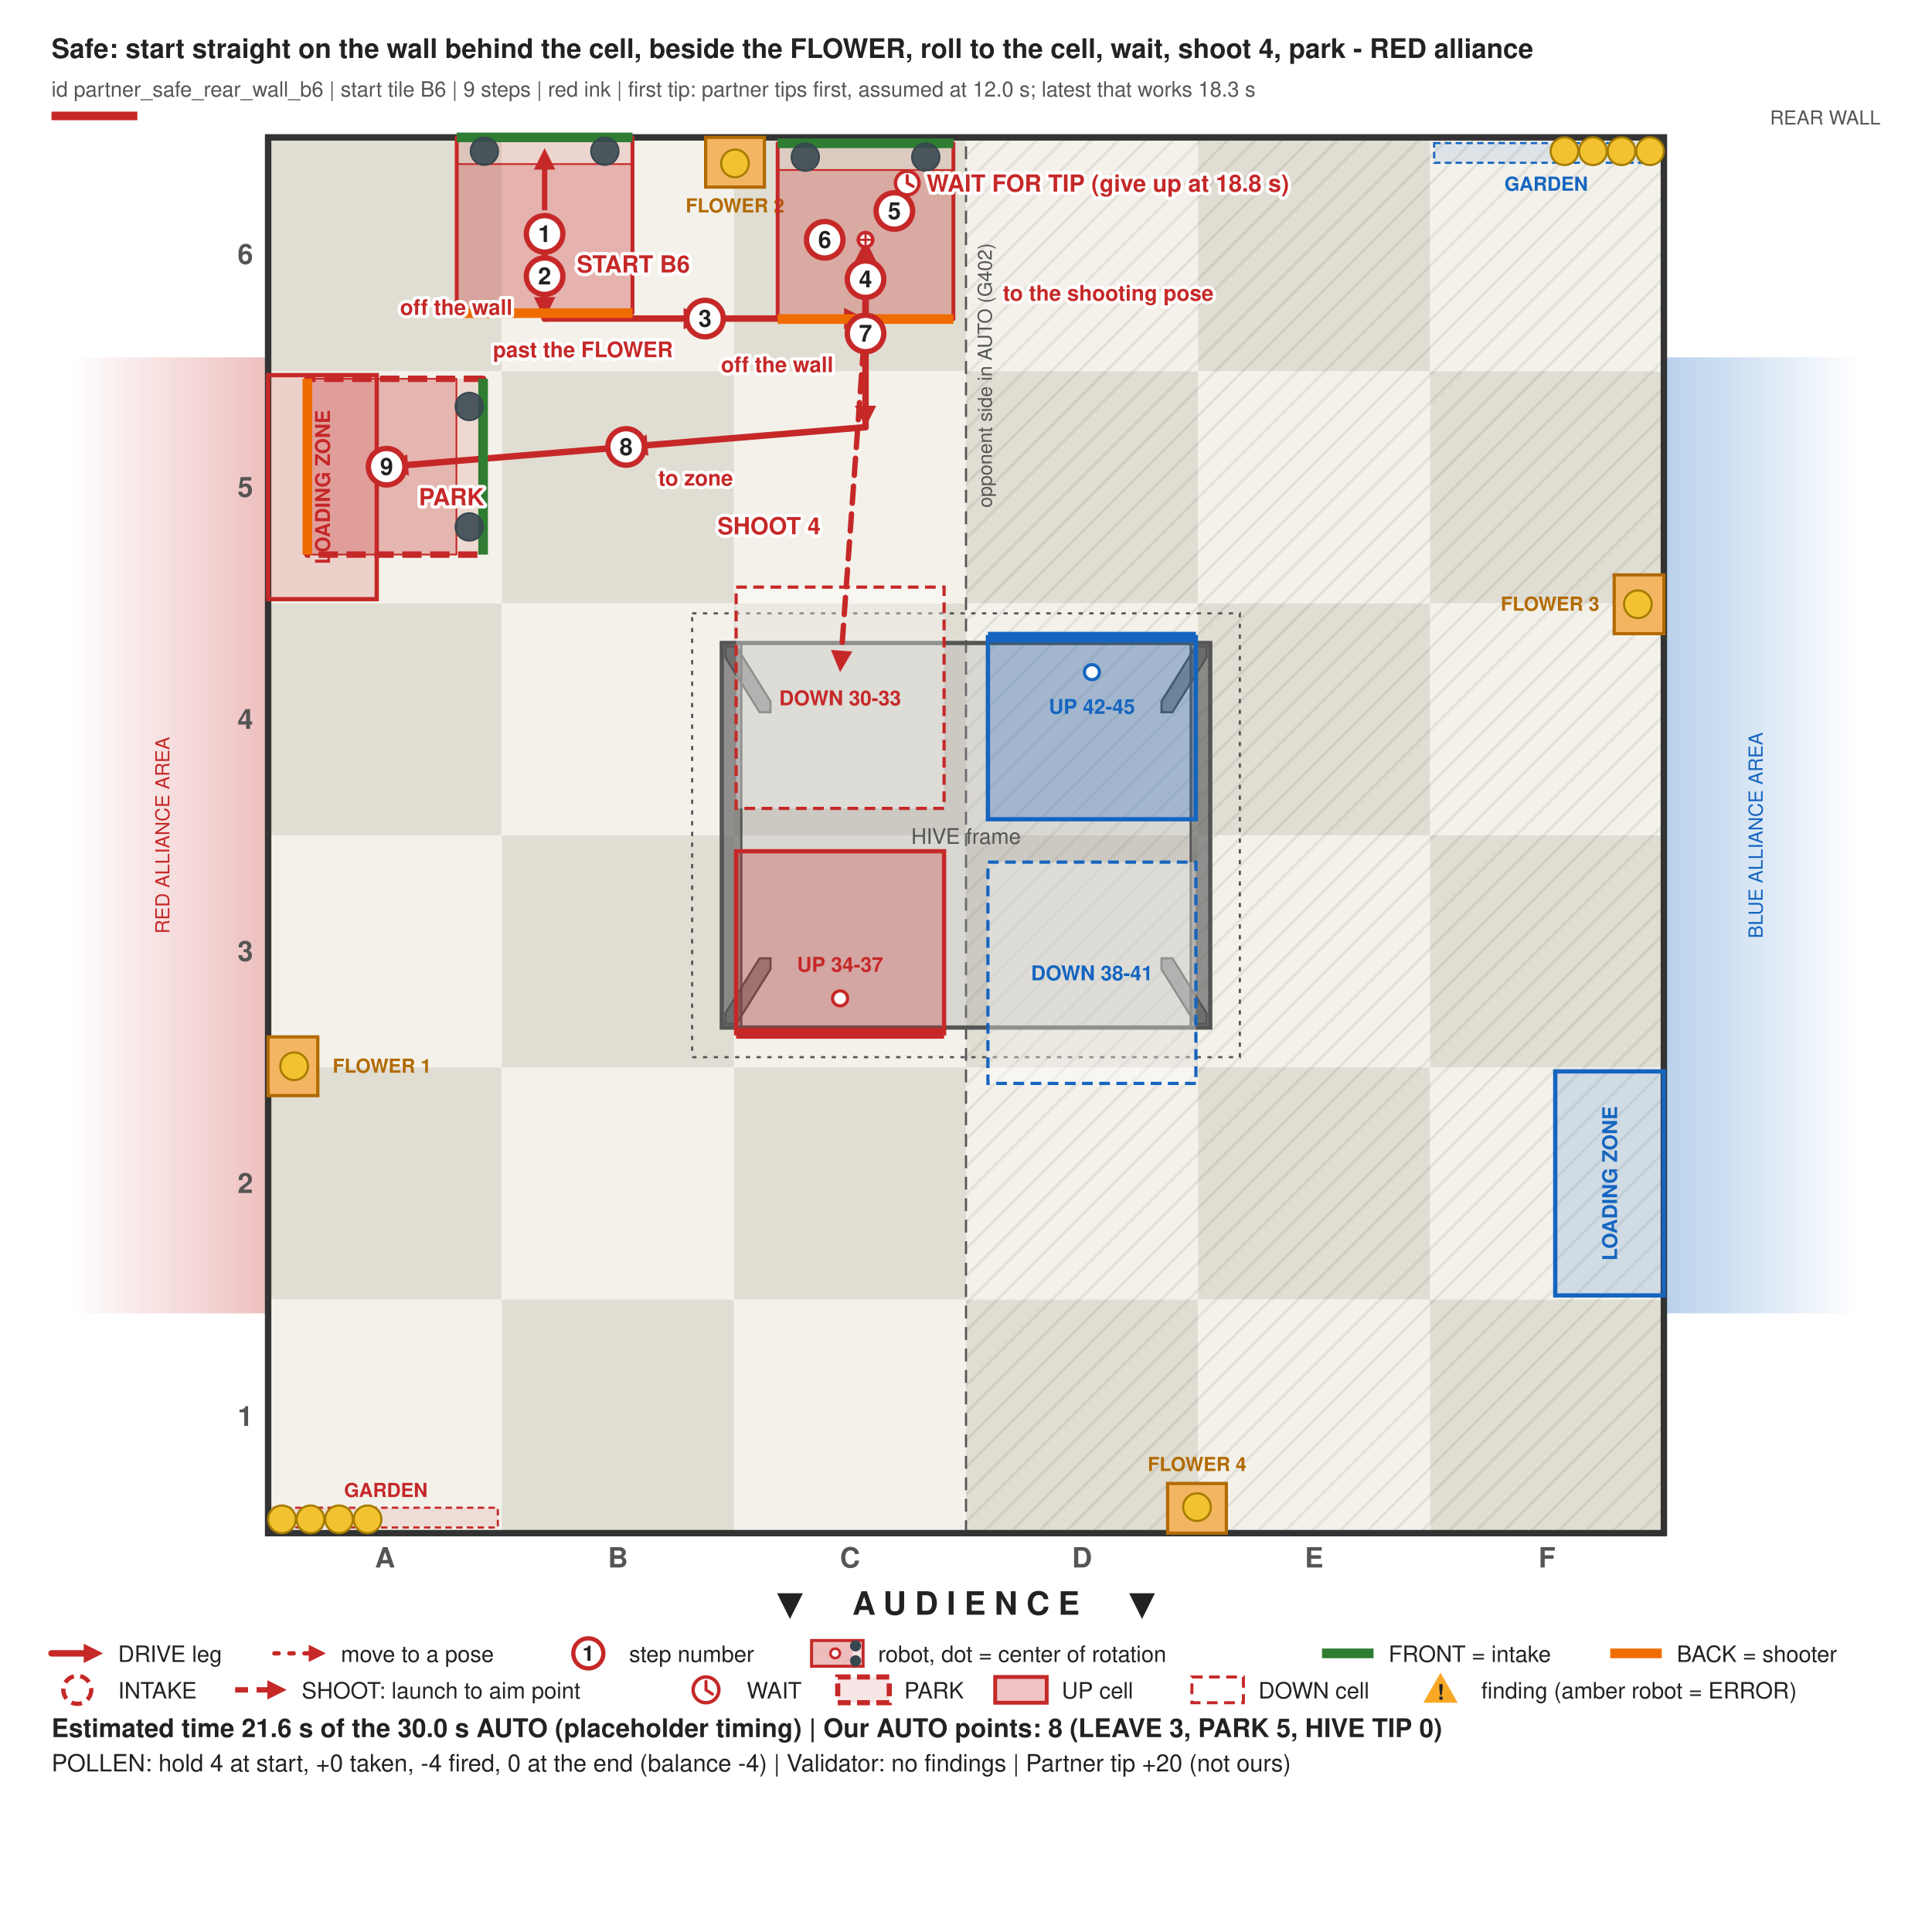
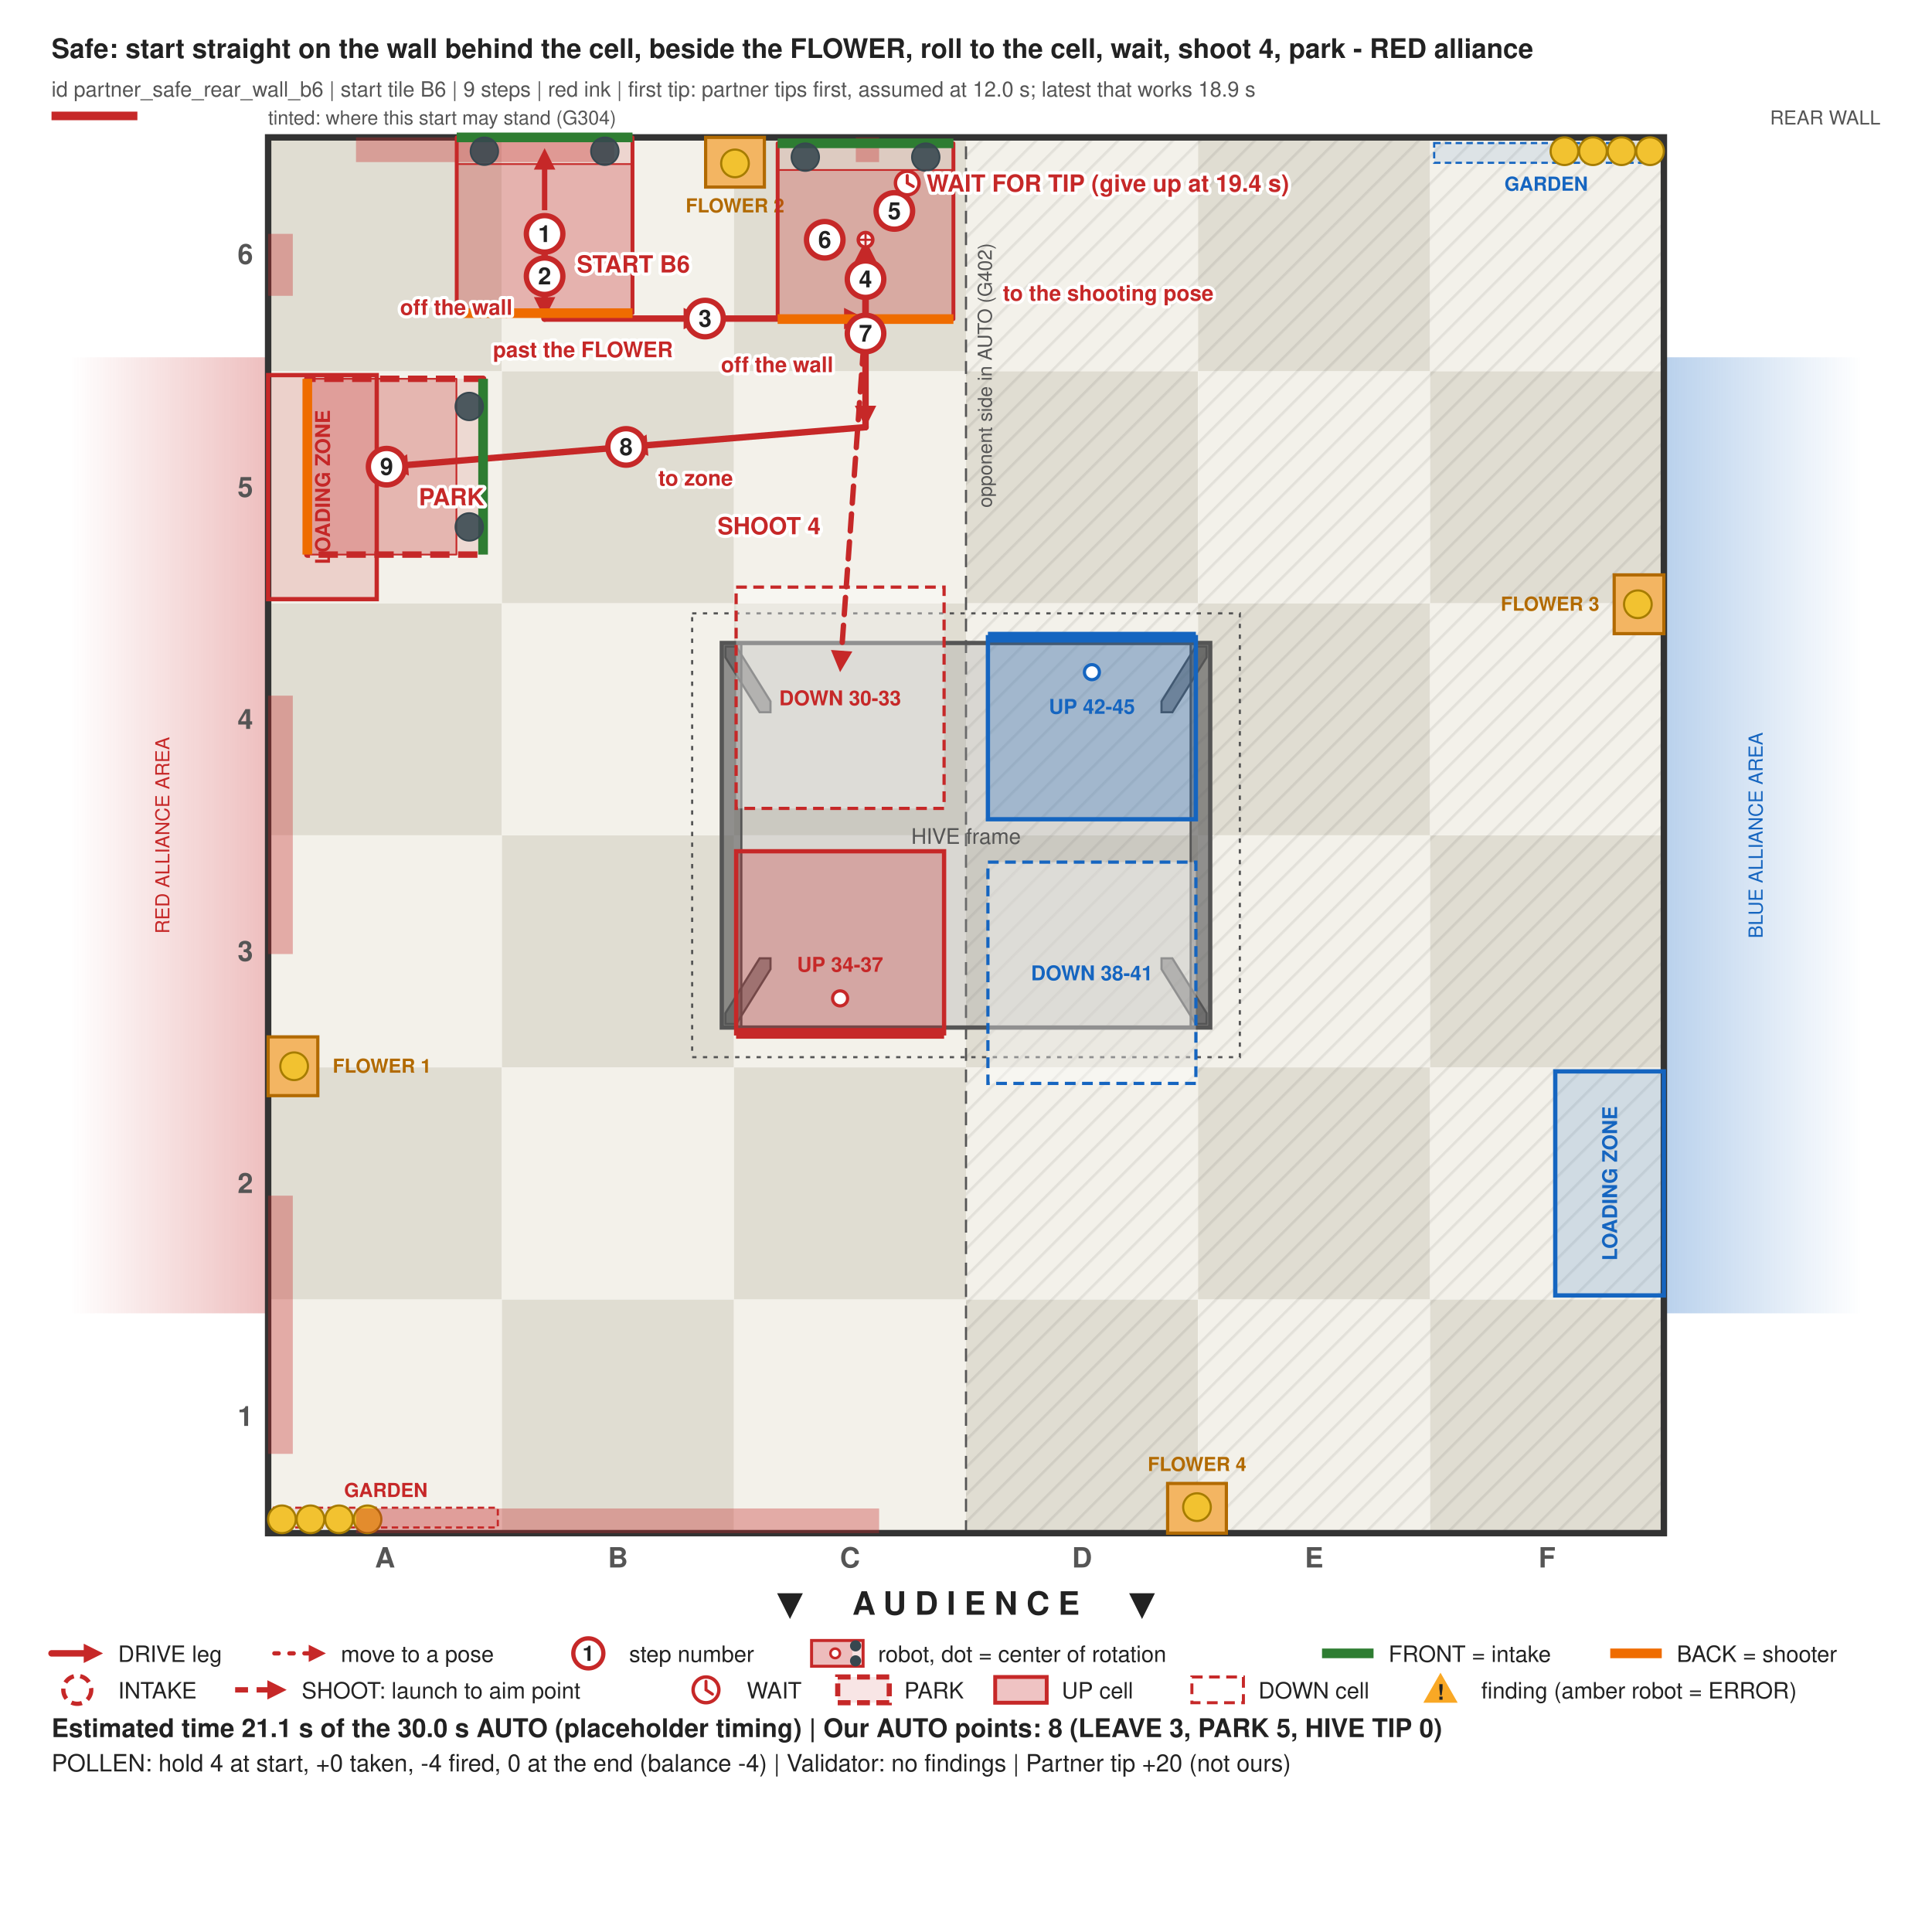
<svg xmlns="http://www.w3.org/2000/svg" viewBox="0 0 900 900" width="900" height="900" role="img" aria-labelledby="svg-title svg-desc" font-family="Helvetica, Arial, sans-serif">
  <defs>
    <linearGradient id="area-red" x1="1" y1="0" x2="0" y2="0">
      <stop offset="0" stop-color="#c62828" stop-opacity="0.30" />
      <stop offset="1" stop-color="#c62828" stop-opacity="0" />
    </linearGradient>
    <linearGradient id="area-blue" x1="0" y1="0" x2="1" y2="0">
      <stop offset="0" stop-color="#1565c0" stop-opacity="0.30" />
      <stop offset="1" stop-color="#1565c0" stop-opacity="0" />
    </linearGradient>
    <pattern id="opponent-hatch" width="9" height="9" patternUnits="userSpaceOnUse" patternTransform="rotate(45)">
      <line x1="0" y1="0" x2="0" y2="9" stroke="#000000" stroke-opacity="0.07" stroke-width="2.5" />
    </pattern>
  </defs>
  <rect id="background" x="0" y="0" width="900" height="900" fill="#ffffff" />
  <text id="title" x="24" y="27" font-size="12.57" font-weight="bold" fill="#222222">Safe: start straight on the wall behind the cell, beside the FLOWER, roll to the cell, wait, shoot 4, park - RED alliance</text>
-   <text id="subtitle" x="24" y="45" font-size="9.8" fill="#555555">id partner_safe_rear_wall_b6  |  start tile B6  |  9 steps  |  red ink  |  first tip: partner tips first, assumed at 12.0 s; latest that works 18.3 s</text>
+   <text id="subtitle" x="24" y="45" font-size="9.8" fill="#555555">id partner_safe_rear_wall_b6  |  start tile B6  |  9 steps  |  red ink  |  first tip: partner tips first, assumed at 12.0 s; latest that works 18.9 s</text>
  <rect x="24" y="52" width="40" height="4" fill="#c62828" />
  <g id="field">
    <rect class="alliance-area" data-alliance="RED" x="32.9" y="166.43" width="92" height="445.37" fill="url(#area-red)" />
    <rect class="alliance-area" data-alliance="BLUE" x="775.1" y="166.43" width="92" height="445.37" fill="url(#area-blue)" />
    <text x="78.9" y="389.12" font-size="9" fill="#c62828" text-anchor="middle" transform="rotate(-90 78.9 389.12)">RED ALLIANCE AREA</text>
    <text x="821.1" y="389.12" font-size="9" fill="#1565c0" text-anchor="middle" transform="rotate(-90 821.1 389.12)">BLUE ALLIANCE AREA</text>
    <rect class="tile" data-tile="A1" x="124.9" y="605.3" width="108.9" height="108.9" fill="#f3f1ea" />
    <rect class="tile" data-tile="A2" x="124.9" y="497.2" width="108.9" height="108.1" fill="#e0ddd2" />
    <rect class="tile" data-tile="A3" x="124.9" y="389.1" width="108.9" height="108.1" fill="#f3f1ea" />
    <rect class="tile" data-tile="A4" x="124.9" y="281" width="108.9" height="108.1" fill="#e0ddd2" />
    <rect class="tile" data-tile="A5" x="124.9" y="172.9" width="108.9" height="108.1" fill="#f3f1ea" />
    <rect class="tile" data-tile="A6" x="124.9" y="64" width="108.9" height="108.9" fill="#e0ddd2" />
    <rect class="tile" data-tile="B1" x="233.8" y="605.3" width="108.1" height="108.9" fill="#e0ddd2" />
    <rect class="tile" data-tile="B2" x="233.8" y="497.2" width="108.1" height="108.1" fill="#f3f1ea" />
    <rect class="tile" data-tile="B3" x="233.8" y="389.1" width="108.1" height="108.1" fill="#e0ddd2" />
    <rect class="tile" data-tile="B4" x="233.8" y="281" width="108.1" height="108.1" fill="#f3f1ea" />
    <rect class="tile" data-tile="B5" x="233.8" y="172.9" width="108.1" height="108.1" fill="#e0ddd2" />
    <rect class="tile" data-tile="B6" x="233.8" y="64" width="108.1" height="108.9" fill="#f3f1ea" />
    <rect class="tile" data-tile="C1" x="341.9" y="605.3" width="108.1" height="108.9" fill="#f3f1ea" />
    <rect class="tile" data-tile="C2" x="341.9" y="497.2" width="108.1" height="108.1" fill="#e0ddd2" />
    <rect class="tile" data-tile="C3" x="341.9" y="389.1" width="108.1" height="108.1" fill="#f3f1ea" />
    <rect class="tile" data-tile="C4" x="341.9" y="281" width="108.1" height="108.1" fill="#e0ddd2" />
    <rect class="tile" data-tile="C5" x="341.9" y="172.9" width="108.1" height="108.1" fill="#f3f1ea" />
    <rect class="tile" data-tile="C6" x="341.9" y="64" width="108.1" height="108.9" fill="#e0ddd2" />
    <rect class="tile" data-tile="D1" x="450" y="605.3" width="108.1" height="108.9" fill="#e0ddd2" />
    <rect class="tile" data-tile="D2" x="450" y="497.2" width="108.1" height="108.1" fill="#f3f1ea" />
    <rect class="tile" data-tile="D3" x="450" y="389.1" width="108.1" height="108.1" fill="#e0ddd2" />
    <rect class="tile" data-tile="D4" x="450" y="281" width="108.1" height="108.1" fill="#f3f1ea" />
    <rect class="tile" data-tile="D5" x="450" y="172.9" width="108.1" height="108.1" fill="#e0ddd2" />
    <rect class="tile" data-tile="D6" x="450" y="64" width="108.1" height="108.9" fill="#f3f1ea" />
    <rect class="tile" data-tile="E1" x="558.1" y="605.3" width="108.1" height="108.9" fill="#f3f1ea" />
    <rect class="tile" data-tile="E2" x="558.1" y="497.2" width="108.1" height="108.1" fill="#e0ddd2" />
    <rect class="tile" data-tile="E3" x="558.1" y="389.1" width="108.1" height="108.1" fill="#f3f1ea" />
    <rect class="tile" data-tile="E4" x="558.1" y="281" width="108.1" height="108.1" fill="#e0ddd2" />
    <rect class="tile" data-tile="E5" x="558.1" y="172.9" width="108.1" height="108.1" fill="#f3f1ea" />
    <rect class="tile" data-tile="E6" x="558.1" y="64" width="108.1" height="108.9" fill="#e0ddd2" />
    <rect class="tile" data-tile="F1" x="666.2" y="605.3" width="108.9" height="108.9" fill="#e0ddd2" />
    <rect class="tile" data-tile="F2" x="666.2" y="497.2" width="108.9" height="108.1" fill="#f3f1ea" />
    <rect class="tile" data-tile="F3" x="666.2" y="389.1" width="108.9" height="108.1" fill="#e0ddd2" />
    <rect class="tile" data-tile="F4" x="666.2" y="281" width="108.9" height="108.1" fill="#f3f1ea" />
    <rect class="tile" data-tile="F5" x="666.2" y="172.9" width="108.9" height="108.1" fill="#e0ddd2" />
    <rect class="tile" data-tile="F6" x="666.2" y="64" width="108.9" height="108.9" fill="#f3f1ea" />
    <rect id="opponent-side" x="450" y="64" width="325.1" height="650.2" fill="url(#opponent-hatch)" />
    <line id="side-line" x1="450" y1="714.2" x2="450" y2="64" stroke="#555555" stroke-width="1" stroke-dasharray="6 4" />
    <text id="opponent-label" x="462" y="174.86" font-size="9" fill="#555555" text-anchor="middle" transform="rotate(-90 462 174.86)">opponent side in AUTO (G402)</text>
    <text class="tile-label" x="179.35" y="730.2" font-size="13" font-weight="bold" text-anchor="middle" fill="#555555">A</text>
    <text class="tile-label" x="287.85" y="730.2" font-size="13" font-weight="bold" text-anchor="middle" fill="#555555">B</text>
    <text class="tile-label" x="395.95" y="730.2" font-size="13" font-weight="bold" text-anchor="middle" fill="#555555">C</text>
    <text class="tile-label" x="504.05" y="730.2" font-size="13" font-weight="bold" text-anchor="middle" fill="#555555">D</text>
    <text class="tile-label" x="612.15" y="730.2" font-size="13" font-weight="bold" text-anchor="middle" fill="#555555">E</text>
    <text class="tile-label" x="720.65" y="730.2" font-size="13" font-weight="bold" text-anchor="middle" fill="#555555">F</text>
    <text class="tile-label" x="117.9" y="664.25" font-size="13" font-weight="bold" text-anchor="end" fill="#555555">1</text>
    <text class="tile-label" x="117.9" y="555.75" font-size="13" font-weight="bold" text-anchor="end" fill="#555555">2</text>
    <text class="tile-label" x="117.9" y="447.65" font-size="13" font-weight="bold" text-anchor="end" fill="#555555">3</text>
    <text class="tile-label" x="117.9" y="339.55" font-size="13" font-weight="bold" text-anchor="end" fill="#555555">4</text>
    <text class="tile-label" x="117.9" y="231.45" font-size="13" font-weight="bold" text-anchor="end" fill="#555555">5</text>
    <text class="tile-label" x="117.9" y="122.95" font-size="13" font-weight="bold" text-anchor="end" fill="#555555">6</text>
    <rect id="field-border" x="124.9" y="64" width="650.2" height="650.2" fill="none" stroke="#333333" stroke-width="3" />
  </g>
  <g id="structures">
    <rect id="hive-frame" x="336.23" y="299.53" width="227.54" height="179.14" fill="#9a9a9a" fill-opacity="0.30" stroke="#555555" stroke-width="2" />
    <rect id="hive-keepout" x="322.43" y="285.73" width="255.14" height="206.74" fill="none" stroke="#555555" stroke-width="1" stroke-dasharray="2 3" />
    <g id="hive-solid">
      <polygon class="hive-foot" points="336.23,478.67 345.35,478.67 345.35,299.53 336.23,299.53" fill="#555555" fill-opacity="0.55" stroke="#555555" stroke-width="1" />
      <polygon class="hive-foot" points="554.65,478.67 563.77,478.67 563.77,299.53 554.65,299.53" fill="#555555" fill-opacity="0.55" stroke="#555555" stroke-width="1" />
      <polygon class="hive-foot" points="337.94,477.01 343,477.01 358.92,451.48 358.92,446.42 353.86,446.42 337.94,471.95" fill="#555555" fill-opacity="0.55" stroke="#555555" stroke-width="1" />
      <polygon class="hive-foot" points="337.94,306.25 353.86,331.78 358.92,331.78 358.92,326.72 343,301.19 337.94,301.19" fill="#555555" fill-opacity="0.55" stroke="#555555" stroke-width="1" />
      <polygon class="hive-foot" points="541.08,451.48 557,477.01 562.06,477.01 562.06,471.95 546.14,446.42 541.08,446.42" fill="#555555" fill-opacity="0.55" stroke="#555555" stroke-width="1" />
      <polygon class="hive-foot" points="541.08,331.78 546.14,331.78 562.06,306.25 562.06,301.19 557,301.19 541.08,326.72" fill="#555555" fill-opacity="0.55" stroke="#555555" stroke-width="1" />
    </g>
    <text x="450" y="393.1" font-size="10" fill="#555555" text-anchor="middle">HIVE frame</text>
    <g class="hive" data-alliance="RED">
      <g class="cell cell-down" data-alliance="RED" data-side="REAR">
        <rect x="342.91" y="273.5" width="96.88" height="103.09" fill="#ffffff" fill-opacity="0.35" stroke="#c62828" stroke-width="1.5" stroke-dasharray="5 3" />
        <text x="391.35" y="328.55" font-size="9.5" font-weight="bold" fill="#c62828" text-anchor="middle">DOWN 30-33</text>
      </g>
      <g class="cell cell-up" data-alliance="RED" data-side="AUDIENCE">
        <rect x="342.91" y="396.55" width="96.88" height="84.82" fill="#c62828" fill-opacity="0.28" stroke="#c62828" stroke-width="2" />
        <line class="cell-opening" x1="342.91" y1="481.38" x2="439.79" y2="481.38" stroke="#c62828" stroke-width="5" />
        <circle class="aim-point" cx="391.35" cy="465.08" r="3.5" fill="#ffffff" stroke="#c62828" stroke-width="1.5" />
        <text x="391.35" y="452.68" font-size="9.5" font-weight="bold" fill="#c62828" text-anchor="middle">UP 34-37</text>
      </g>
    </g>
    <g class="hive" data-alliance="BLUE">
      <g class="cell cell-down" data-alliance="BLUE" data-side="AUDIENCE">
        <rect x="460.21" y="401.61" width="96.88" height="103.09" fill="#ffffff" fill-opacity="0.35" stroke="#1565c0" stroke-width="1.5" stroke-dasharray="5 3" />
        <text x="508.65" y="456.66" font-size="9.5" font-weight="bold" fill="#1565c0" text-anchor="middle">DOWN 38-41</text>
      </g>
      <g class="cell cell-up" data-alliance="BLUE" data-side="REAR">
        <rect x="460.21" y="296.82" width="96.88" height="84.82" fill="#1565c0" fill-opacity="0.28" stroke="#1565c0" stroke-width="2" />
        <line class="cell-opening" x1="460.21" y1="296.82" x2="557.09" y2="296.82" stroke="#1565c0" stroke-width="5" />
        <circle class="aim-point" cx="508.65" cy="313.12" r="3.5" fill="#ffffff" stroke="#1565c0" stroke-width="1.5" />
        <text x="508.65" y="332.52" font-size="9.5" font-weight="bold" fill="#1565c0" text-anchor="middle">UP 42-45</text>
      </g>
    </g>
    <g class="flower" data-flower="1">
      <rect x="124.9" y="483.02" width="23.15" height="27.37" fill="#f3b562" stroke="#b26a00" stroke-width="1.5" />
      <circle cx="137.02" cy="496.71" r="6.44" fill="#f2c230" stroke="#a67c00" stroke-width="1" />
      <text x="154.95" y="499.71" font-size="9" fill="#b26a00" font-weight="bold" text-anchor="start">FLOWER 1</text>
    </g>
    <g class="flower" data-flower="2">
      <rect x="328.71" y="64" width="27.37" height="23.15" fill="#f3b562" stroke="#b26a00" stroke-width="1.5" />
      <circle cx="342.39" cy="76.12" r="6.44" fill="#f2c230" stroke="#a67c00" stroke-width="1" />
      <text x="342.39" y="98.95" font-size="9" fill="#b26a00" font-weight="bold" text-anchor="middle">FLOWER 2</text>
    </g>
    <g class="flower" data-flower="3">
      <rect x="751.95" y="267.81" width="23.15" height="27.37" fill="#f3b562" stroke="#b26a00" stroke-width="1.5" />
      <circle cx="762.98" cy="281.49" r="6.44" fill="#f2c230" stroke="#a67c00" stroke-width="1" />
      <text x="745.05" y="284.49" font-size="9" fill="#b26a00" font-weight="bold" text-anchor="end">FLOWER 3</text>
    </g>
    <g class="flower" data-flower="4">
      <rect x="543.92" y="691.05" width="27.37" height="23.15" fill="#f3b562" stroke="#b26a00" stroke-width="1.5" />
      <circle cx="557.61" cy="702.08" r="6.44" fill="#f2c230" stroke="#a67c00" stroke-width="1" />
      <text x="557.61" y="685.25" font-size="9" fill="#b26a00" font-weight="bold" text-anchor="middle">FLOWER 4</text>
    </g>
    <g class="garden" data-alliance="RED">
      <rect x="127.54" y="702.36" width="104.37" height="9.2" fill="#c62828" fill-opacity="0.10" stroke="#c62828" stroke-width="1" stroke-dasharray="3 2" />
      <circle class="pollen" cx="131.34" cy="707.76" r="6.44" fill="#f2c230" stroke="#a67c00" stroke-width="1" />
      <circle class="pollen" cx="144.63" cy="707.76" r="6.44" fill="#f2c230" stroke="#a67c00" stroke-width="1" />
      <circle class="pollen" cx="157.93" cy="707.76" r="6.44" fill="#f2c230" stroke="#a67c00" stroke-width="1" />
      <circle class="pollen" cx="171.22" cy="707.76" r="6.44" fill="#f2c230" stroke="#a67c00" stroke-width="1" />
      <text x="179.73" y="697.36" font-size="9" fill="#c62828" text-anchor="middle" font-weight="bold">GARDEN</text>
    </g>
    <g class="loading-zone" data-alliance="RED">
      <rect x="124.9" y="174.74" width="50.6" height="104.37" fill="#c62828" fill-opacity="0.16" stroke="#c62828" stroke-width="2" />
      <text x="150.2" y="230.43" font-size="9.5" font-weight="bold" fill="#c62828" text-anchor="middle" transform="rotate(-90 150.2 226.93)">LOADING ZONE</text>
    </g>
    <g class="garden" data-alliance="BLUE">
      <rect x="668.09" y="66.64" width="104.37" height="9.2" fill="#1565c0" fill-opacity="0.10" stroke="#1565c0" stroke-width="1" stroke-dasharray="3 2" />
      <circle class="pollen" cx="768.66" cy="70.44" r="6.44" fill="#f2c230" stroke="#a67c00" stroke-width="1" />
      <circle class="pollen" cx="755.37" cy="70.44" r="6.44" fill="#f2c230" stroke="#a67c00" stroke-width="1" />
      <circle class="pollen" cx="742.07" cy="70.44" r="6.44" fill="#f2c230" stroke="#a67c00" stroke-width="1" />
      <circle class="pollen" cx="728.78" cy="70.44" r="6.44" fill="#f2c230" stroke="#a67c00" stroke-width="1" />
      <text x="720.27" y="88.84" font-size="9" fill="#1565c0" text-anchor="middle" font-weight="bold">GARDEN</text>
    </g>
    <g class="loading-zone" data-alliance="BLUE">
      <rect x="724.5" y="499.09" width="50.6" height="104.37" fill="#1565c0" fill-opacity="0.16" stroke="#1565c0" stroke-width="2" />
      <text x="749.8" y="554.77" font-size="9.5" font-weight="bold" fill="#1565c0" text-anchor="middle" transform="rotate(-90 749.8 551.27)">LOADING ZONE</text>
    </g>
    <text id="audience-label" x="450" y="752.2" font-size="15" font-weight="bold" letter-spacing="4" text-anchor="middle" fill="#222222">AUDIENCE</text>
    <polygon class="compass-arrow" points="362,742.2 374,742.2 368,754.2" fill="#222222" />
    <polygon class="compass-arrow" points="526,742.2 538,742.2 532,754.2" fill="#222222" />
    <text x="876" y="58" font-size="9" fill="#555555" text-anchor="end">REAR WALL</text>
  </g>
+   <g id="start-bands" data-heading="90">
+     <rect class="start-band" data-wall="RED" data-from="8.03" data-to="34.18" x="124.9" y="556.99" width="11.5" height="120.27" fill="#c62828" fill-opacity="0.35" />
+     <rect class="start-band" data-wall="RED" data-from="58.65" data-to="84.81" x="124.9" y="324.06" width="11.5" height="120.37" fill="#c62828" fill-opacity="0.35" />
+     <rect class="start-band" data-wall="RED" data-from="125.3" data-to="131.58" x="124.9" y="108.94" width="11.5" height="28.86" fill="#c62828" fill-opacity="0.35" />
+     <rect class="start-band" data-wall="AUDIENCE" data-from="8.9" data-to="61.87" x="165.84" y="702.7" width="243.68" height="11.5" fill="#c62828" fill-opacity="0.35" />
+     <rect class="start-band" data-wall="REAR" data-from="8.9" data-to="35.05" x="165.84" y="64" width="120.27" height="11.5" fill="#c62828" fill-opacity="0.35" />
+     <rect class="start-band" data-wall="REAR" data-from="59.52" data-to="61.87" x="398.67" y="64" width="10.85" height="11.5" fill="#c62828" fill-opacity="0.35" />
+     <text class="start-band-label" x="124.9" y="58" font-size="9" fill="#555555">tinted: where this start may stand (G304)</text>
+   </g>
  <g id="route" data-ink="#c62828" data-alliance="RED" data-route="partner_safe_rear_wall_b6">
    <g class="drive-leg" data-step="2" data-mode="CONSTANT">
      <path class="leg" d="M 253.7 108.94 L 253.7 148.4" fill="none" stroke="#c62828" stroke-width="3" stroke-linecap="round" stroke-linejoin="round" />
      <polygon class="arrowhead" points="253.7,148.4 248.7,138.4 258.7,138.4" fill="#c62828" />
    </g>
    <g class="drive-leg" data-step="3" data-mode="CONSTANT">
      <path class="leg" d="M 253.7 148.4 L 403.2 148.4" fill="none" stroke="#c62828" stroke-width="3" stroke-linecap="round" stroke-linejoin="round" />
      <polygon class="arrowhead" points="328.45,148.4 318.45,153.4 318.45,143.4" fill="#c62828" />
      <polygon class="arrowhead" points="403.2,148.4 393.2,153.4 393.2,143.4" fill="#c62828" />
    </g>
    <g class="drive-leg" data-step="4" data-mode="CONSTANT">
      <path class="leg" d="M 403.2 148.4 L 403.2 111.7" fill="none" stroke="#c62828" stroke-width="3" stroke-linecap="round" stroke-linejoin="round" />
      <polygon class="arrowhead" points="403.2,111.7 408.2,121.7 398.2,121.7" fill="#c62828" />
    </g>
    <g class="drive-leg" data-step="7" data-mode="CONSTANT">
      <path class="leg" d="M 403.2 111.7 L 403.2 199" fill="none" stroke="#c62828" stroke-width="3" stroke-linecap="round" stroke-linejoin="round" />
      <polygon class="arrowhead" points="403.2,199 398.2,189 408.2,189" fill="#c62828" />
    </g>
    <g class="drive-leg" data-step="8" data-mode="LINEAR">
      <path class="leg" d="M 403.2 199 L 180.1 217.4" fill="none" stroke="#c62828" stroke-width="3" stroke-linecap="round" stroke-linejoin="round" />
      <polygon class="arrowhead" points="291.65,208.2 301.2,202.4 302.03,212.36" fill="#c62828" />
      <polygon class="arrowhead" points="180.1,217.4 189.65,211.6 190.48,221.56" fill="#c62828" />
    </g>
    <g id="start-footprint" class="footprint start" data-step="1">
      <polygon class="outline" points="212.76,64 212.76,145.88 294.64,145.88 294.64,64" fill="#c62828" fill-opacity="0.14" stroke="#c62828" stroke-width="1.8" stroke-linejoin="round" />
      <polygon class="chassis" points="212.76,76.42 212.76,145.88 294.64,145.88 294.64,76.42" fill="#c62828" fill-opacity="0.2" stroke="#c62828" stroke-width="0.8" stroke-linejoin="round" />
      <line class="front-edge" x1="212.76" y1="64" x2="294.64" y2="64" stroke="#2e7d32" stroke-width="4.5" />
      <line class="back-edge" x1="212.76" y1="145.88" x2="294.64" y2="145.88" stroke="#ef6c00" stroke-width="4.5" />
      <circle class="wheel" data-wheel="LEFT" cx="225.64" cy="70.44" r="6.44" fill="#37474f" fill-opacity="0.88" stroke="#37474f" stroke-width="0.8" />
      <circle class="wheel" data-wheel="RIGHT" cx="281.76" cy="70.44" r="6.44" fill="#37474f" fill-opacity="0.88" stroke="#37474f" stroke-width="0.8" />
      <g class="pose-point" data-x="28" data-y="131.58">
        <circle cx="253.7" cy="108.94" r="3.4" fill="#ffffff" fill-opacity="0.92" stroke="#c62828" stroke-width="1.6" />
        <line x1="250.3" y1="108.94" x2="257.1" y2="108.94" stroke="#c62828" stroke-width="1" />
        <line x1="253.7" y1="105.54" x2="253.7" y2="112.34" stroke="#c62828" stroke-width="1" />
      </g>
      <line class="heading-arrow" x1="253.7" y1="97.94" x2="253.7" y2="77" stroke="#c62828" stroke-width="2.5" />
      <polygon class="arrowhead" points="253.7,69 258.7,79 248.7,79" fill="#c62828" />
    </g>
    <g class="shoot-pose" data-step="6" data-nominal="false">
      <polygon class="outline" points="362.26,66.76 362.26,148.64 444.14,148.64 444.14,66.76" fill="#c62828" fill-opacity="0.1" stroke="#c62828" stroke-width="1.8" stroke-linejoin="round" />
      <polygon class="chassis" points="362.26,79.18 362.26,148.64 444.14,148.64 444.14,79.18" fill="#c62828" fill-opacity="0.2" stroke="#c62828" stroke-width="0.8" stroke-linejoin="round" />
      <line class="front-edge" x1="362.26" y1="66.76" x2="444.14" y2="66.76" stroke="#2e7d32" stroke-width="4.5" />
      <line class="back-edge" x1="362.26" y1="148.64" x2="444.14" y2="148.64" stroke="#ef6c00" stroke-width="4.5" />
      <circle class="wheel" data-wheel="LEFT" cx="375.14" cy="73.2" r="6.44" fill="#37474f" fill-opacity="0.88" stroke="#37474f" stroke-width="0.8" />
      <circle class="wheel" data-wheel="RIGHT" cx="431.26" cy="73.2" r="6.44" fill="#37474f" fill-opacity="0.88" stroke="#37474f" stroke-width="0.8" />
      <g class="pose-point" data-x="60.5" data-y="130.98">
        <circle cx="403.2" cy="111.7" r="3.4" fill="#ffffff" fill-opacity="0.92" stroke="#c62828" stroke-width="1.6" />
        <line x1="399.8" y1="111.7" x2="406.6" y2="111.7" stroke="#c62828" stroke-width="1" />
        <line x1="403.2" y1="108.3" x2="403.2" y2="115.1" stroke="#c62828" stroke-width="1" />
      </g>
      <line class="shot" x1="403.2" y1="148.64" x2="392" y2="304.14" stroke="#c62828" stroke-width="2.5" stroke-dasharray="8 5" stroke-linecap="round" />
      <polygon class="arrowhead" points="391.35,313.12 387.08,302.78 397.06,303.5" fill="#c62828" />
    </g>
    <g class="park-outline" data-step="9">
      <polygon class="outline" points="225.04,176.46 143.16,176.46 143.16,258.34 225.04,258.34" fill="#c62828" fill-opacity="0.12" stroke="#c62828" stroke-width="3" stroke-dasharray="9 4" stroke-linejoin="round" />
      <polygon class="chassis" points="212.62,176.46 143.16,176.46 143.16,258.34 212.62,258.34" fill="#c62828" fill-opacity="0.2" stroke="#c62828" stroke-width="0.8" stroke-linejoin="round" />
      <line class="front-edge" x1="225.04" y1="176.46" x2="225.04" y2="258.34" stroke="#2e7d32" stroke-width="4.5" />
      <line class="back-edge" x1="143.16" y1="176.46" x2="143.16" y2="258.34" stroke="#ef6c00" stroke-width="4.5" />
      <circle class="wheel" data-wheel="LEFT" cx="218.6" cy="189.34" r="6.44" fill="#37474f" fill-opacity="0.88" stroke="#37474f" stroke-width="0.8" />
      <circle class="wheel" data-wheel="RIGHT" cx="218.6" cy="245.46" r="6.44" fill="#37474f" fill-opacity="0.88" stroke="#37474f" stroke-width="0.8" />
      <g class="pose-point" data-x="12" data-y="108">
        <circle cx="180.1" cy="217.4" r="3.4" fill="#ffffff" fill-opacity="0.92" stroke="#c62828" stroke-width="1.6" />
        <line x1="176.7" y1="217.4" x2="183.5" y2="217.4" stroke="#c62828" stroke-width="1" />
        <line x1="180.1" y1="214" x2="180.1" y2="220.8" stroke="#c62828" stroke-width="1" />
      </g>
    </g>
    <g id="badges">
      <g class="badge" data-step="1" data-kind="START">
        <circle cx="253.7" cy="108.94" r="8.5" fill="#ffffff" stroke="#c62828" stroke-width="2.5" />
        <text x="253.7" y="112.74" font-size="11" font-weight="bold" text-anchor="middle" fill="#222222">1</text>
      </g>
      <g class="badge" data-step="2" data-kind="DRIVE">
        <circle cx="253.7" cy="128.67" r="8.5" fill="#ffffff" stroke="#c62828" stroke-width="2.5" />
        <text x="253.7" y="132.47" font-size="11" font-weight="bold" text-anchor="middle" fill="#222222">2</text>
      </g>
      <g class="badge" data-step="3" data-kind="DRIVE">
        <circle cx="328.45" cy="148.4" r="8.5" fill="#ffffff" stroke="#c62828" stroke-width="2.5" />
        <text x="328.45" y="152.2" font-size="11" font-weight="bold" text-anchor="middle" fill="#222222">3</text>
      </g>
      <g class="badge" data-step="4" data-kind="DRIVE">
        <circle cx="403.2" cy="130.05" r="8.5" fill="#ffffff" stroke="#c62828" stroke-width="2.5" />
        <text x="403.2" y="133.85" font-size="11" font-weight="bold" text-anchor="middle" fill="#222222">4</text>
      </g>
      <g class="badge" data-step="5" data-kind="WAIT_FOR_TIP">
        <circle cx="416.63" cy="98.27" r="8.5" fill="#ffffff" stroke="#c62828" stroke-width="2.5" />
        <text x="416.63" y="102.07" font-size="11" font-weight="bold" text-anchor="middle" fill="#222222">5</text>
      </g>
      <g class="badge" data-step="6" data-kind="SHOOT">
        <circle cx="384.2" cy="111.7" r="8.5" fill="#ffffff" stroke="#c62828" stroke-width="2.5" />
        <text x="384.2" y="115.5" font-size="11" font-weight="bold" text-anchor="middle" fill="#222222">6</text>
      </g>
      <g class="badge" data-step="7" data-kind="DRIVE">
        <circle cx="403.2" cy="155.35" r="8.5" fill="#ffffff" stroke="#c62828" stroke-width="2.5" />
        <text x="403.2" y="159.15" font-size="11" font-weight="bold" text-anchor="middle" fill="#222222">7</text>
      </g>
      <g class="badge" data-step="8" data-kind="DRIVE">
        <circle cx="291.65" cy="208.2" r="8.5" fill="#ffffff" stroke="#c62828" stroke-width="2.5" />
        <text x="291.65" y="212" font-size="11" font-weight="bold" text-anchor="middle" fill="#222222">8</text>
      </g>
      <g class="badge" data-step="9" data-kind="PARK">
        <circle cx="180.1" cy="217.4" r="8.5" fill="#ffffff" stroke="#c62828" stroke-width="2.5" />
        <text x="180.1" y="221.2" font-size="11" font-weight="bold" text-anchor="middle" fill="#222222">9</text>
      </g>
    </g>
    <g id="step-labels">
      <text class="step-label" x="268.7" y="126.94" font-size="11" font-weight="bold" fill="#c62828" text-anchor="start" stroke="#ffffff" stroke-width="3" stroke-linejoin="round" paint-order="stroke">START B6</text>
      <text class="step-label" x="238.7" y="146.67" font-size="10" font-weight="bold" fill="#c62828" text-anchor="end" stroke="#ffffff" stroke-width="3" stroke-linejoin="round" paint-order="stroke">off the wall</text>
      <text class="step-label" x="313.45" y="166.4" font-size="10" font-weight="bold" fill="#c62828" text-anchor="end" stroke="#ffffff" stroke-width="3" stroke-linejoin="round" paint-order="stroke">past the FLOWER</text>
      <text class="step-label" x="467.2" y="140.05" font-size="10" font-weight="bold" fill="#c62828" text-anchor="start" stroke="#ffffff" stroke-width="3" stroke-linejoin="round" paint-order="stroke">to the shooting pose</text>
      <g class="clock">
        <circle cx="422.63" cy="85.27" r="5.5" fill="#ffffff" stroke="#c62828" stroke-width="1.6" />
        <polyline points="422.63,81.77 422.63,85.27 425.43,86.87" fill="none" stroke="#c62828" stroke-width="1.4" stroke-linecap="round" />
      </g>
-       <text class="step-label" x="431.63" y="89.27" font-size="11" font-weight="bold" fill="#c62828" text-anchor="start" stroke="#ffffff" stroke-width="3" stroke-linejoin="round" paint-order="stroke">WAIT FOR TIP (give up at 18.8 s)</text>
+       <text class="step-label" x="431.63" y="89.27" font-size="11" font-weight="bold" fill="#c62828" text-anchor="start" stroke="#ffffff" stroke-width="3" stroke-linejoin="round" paint-order="stroke">WAIT FOR TIP (give up at 19.4 s)</text>
      <text class="step-label" x="382.27" y="248.88" font-size="11" font-weight="bold" fill="#c62828" text-anchor="end" stroke="#ffffff" stroke-width="3" stroke-linejoin="round" paint-order="stroke">SHOOT 4</text>
      <text class="step-label" x="388.2" y="173.35" font-size="10" font-weight="bold" fill="#c62828" text-anchor="end" stroke="#ffffff" stroke-width="3" stroke-linejoin="round" paint-order="stroke">off the wall</text>
      <text class="step-label" x="306.65" y="226.2" font-size="10" font-weight="bold" fill="#c62828" text-anchor="start" stroke="#ffffff" stroke-width="3" stroke-linejoin="round" paint-order="stroke">to zone</text>
      <text class="step-label" x="195.1" y="235.4" font-size="11" font-weight="bold" fill="#c62828" text-anchor="start" stroke="#ffffff" stroke-width="3" stroke-linejoin="round" paint-order="stroke">PARK</text>
    </g>
    <g id="issue-marks">
</g>
  </g>
  <g id="legend">
    <g class="legend-item" data-icon="drive">
      <line x1="24" y1="770.2" x2="40" y2="770.2" stroke="#c62828" stroke-width="3" stroke-linecap="round" />
      <polygon class="arrowhead" points="48,770.2 39,774.7 39,765.7" fill="#c62828" />
      <text x="55" y="774.2" font-size="10.5" fill="#222222">DRIVE leg</text>
    </g>
    <g class="legend-item" data-icon="approach">
      <line x1="127.81" y1="770.2" x2="143.81" y2="770.2" stroke="#c62828" stroke-width="2" stroke-dasharray="2 5" stroke-linecap="round" />
      <polygon class="arrowhead" points="151.81,770.2 143.81,774.2 143.81,766.2" fill="#c62828" />
      <text x="158.81" y="774.2" font-size="10.5" fill="#222222">move to a pose</text>
    </g>
    <g class="legend-item" data-icon="badge">
      <circle cx="274.07" cy="770.2" r="7" fill="#ffffff" stroke="#c62828" stroke-width="2" />
      <text x="274.07" y="773.7" font-size="10" font-weight="bold" text-anchor="middle" fill="#222222">1</text>
      <text x="293.07" y="774.2" font-size="10.5" fill="#222222">step number</text>
    </g>
    <g class="legend-item" data-icon="robot">
      <rect x="378.06" y="764.2" width="24" height="12" fill="#c62828" fill-opacity="0.14" stroke="#c62828" stroke-width="1.4" />
      <rect x="378.06" y="764.2" width="19" height="12" fill="#c62828" fill-opacity="0.2" />
      <circle cx="398.56" cy="766.7" r="2.6" fill="#37474f" />
      <circle cx="398.56" cy="773.7" r="2.6" fill="#37474f" />
      <circle cx="389.06" cy="770.2" r="2.2" fill="#ffffff" stroke="#c62828" stroke-width="1.2" />
      <text x="409.06" y="774.2" font-size="10.5" fill="#222222">robot, dot = center of rotation</text>
    </g>
    <g class="legend-item" data-icon="front">
      <line x1="615.85" y1="770.2" x2="639.85" y2="770.2" stroke="#2e7d32" stroke-width="4.5" />
      <text x="646.85" y="774.2" font-size="10.5" fill="#222222">FRONT = intake</text>
    </g>
    <g class="legend-item" data-icon="back">
      <line x1="750.11" y1="770.2" x2="774.11" y2="770.2" stroke="#ef6c00" stroke-width="4.5" />
      <text x="781.11" y="774.2" font-size="10.5" fill="#222222">BACK = shooter</text>
    </g>
    <g class="legend-item" data-icon="intake">
      <circle cx="36" cy="787.2" r="6.5" fill="none" stroke="#c62828" stroke-width="2" stroke-dasharray="5 3" />
      <text x="55" y="791.2" font-size="10.5" fill="#222222">INTAKE</text>
    </g>
    <g class="legend-item" data-icon="shoot">
      <line x1="109.54" y1="787.2" x2="125.54" y2="787.2" stroke="#c62828" stroke-width="2.5" stroke-dasharray="6 4" />
      <polygon class="arrowhead" points="133.54,787.2 124.54,791.7 124.54,782.7" fill="#c62828" />
      <text x="140.54" y="791.2" font-size="10.5" fill="#222222">SHOOT: launch to aim point</text>
    </g>
    <g class="legend-item" data-icon="wait">
      <circle cx="328.88" cy="787.2" r="6" fill="#ffffff" stroke="#c62828" stroke-width="1.6" />
      <polyline points="328.88,783.2 328.88,787.2 331.88,789.2" fill="none" stroke="#c62828" stroke-width="1.4" stroke-linecap="round" />
      <text x="347.88" y="791.2" font-size="10.5" fill="#222222">WAIT</text>
    </g>
    <g class="legend-item" data-icon="park">
      <rect x="390.24" y="781.2" width="24" height="12" fill="#c62828" fill-opacity="0.12" stroke="#c62828" stroke-width="2.4" stroke-dasharray="6 3" />
      <text x="421.24" y="791.2" font-size="10.5" fill="#222222">PARK</text>
    </g>
    <g class="legend-item" data-icon="up">
      <rect x="463.6" y="781.2" width="24" height="12" fill="#c62828" fill-opacity="0.28" stroke="#c62828" stroke-width="1.8" />
      <text x="494.6" y="791.2" font-size="10.5" fill="#222222">UP cell</text>
    </g>
    <g class="legend-item" data-icon="down">
      <rect x="555.23" y="781.2" width="24" height="12" fill="#ffffff" fill-opacity="0.35" stroke="#c62828" stroke-width="1.4" stroke-dasharray="5 3" />
      <text x="586.23" y="791.2" font-size="10.5" fill="#222222">DOWN cell</text>
    </g>
    <g class="legend-item" data-icon="issue">
      <polygon points="671.04,779.2 679.04,793.2 663.04,793.2" fill="#f9a825" />
      <text x="671.04" y="791.8" font-size="10" font-weight="bold" text-anchor="middle" fill="#222222">!</text>
      <text x="690.04" y="791.2" font-size="10.5" fill="#222222">finding (amber robot = ERROR)</text>
    </g>
  </g>
  <g id="footer">
-     <text id="footer-metrics" x="24" y="809.2" font-size="12" font-weight="bold" fill="#222222">Estimated time 21.6 s of the 30.0 s AUTO (placeholder timing)   |   Our AUTO points: 8  (LEAVE 3, PARK 5, HIVE TIP 0)</text>
+     <text id="footer-metrics" x="24" y="809.2" font-size="12" font-weight="bold" fill="#222222">Estimated time 21.1 s of the 30.0 s AUTO (placeholder timing)   |   Our AUTO points: 8  (LEAVE 3, PARK 5, HIVE TIP 0)</text>
    <text id="footer-pollen" x="24" y="825.2" font-size="11.1" fill="#222222">POLLEN: hold 4 at start, +0 taken, -4 fired, 0 at the end (balance -4)   |   Validator: no findings   |   Partner tip +20 (not ours)</text>
  </g>
</svg>
